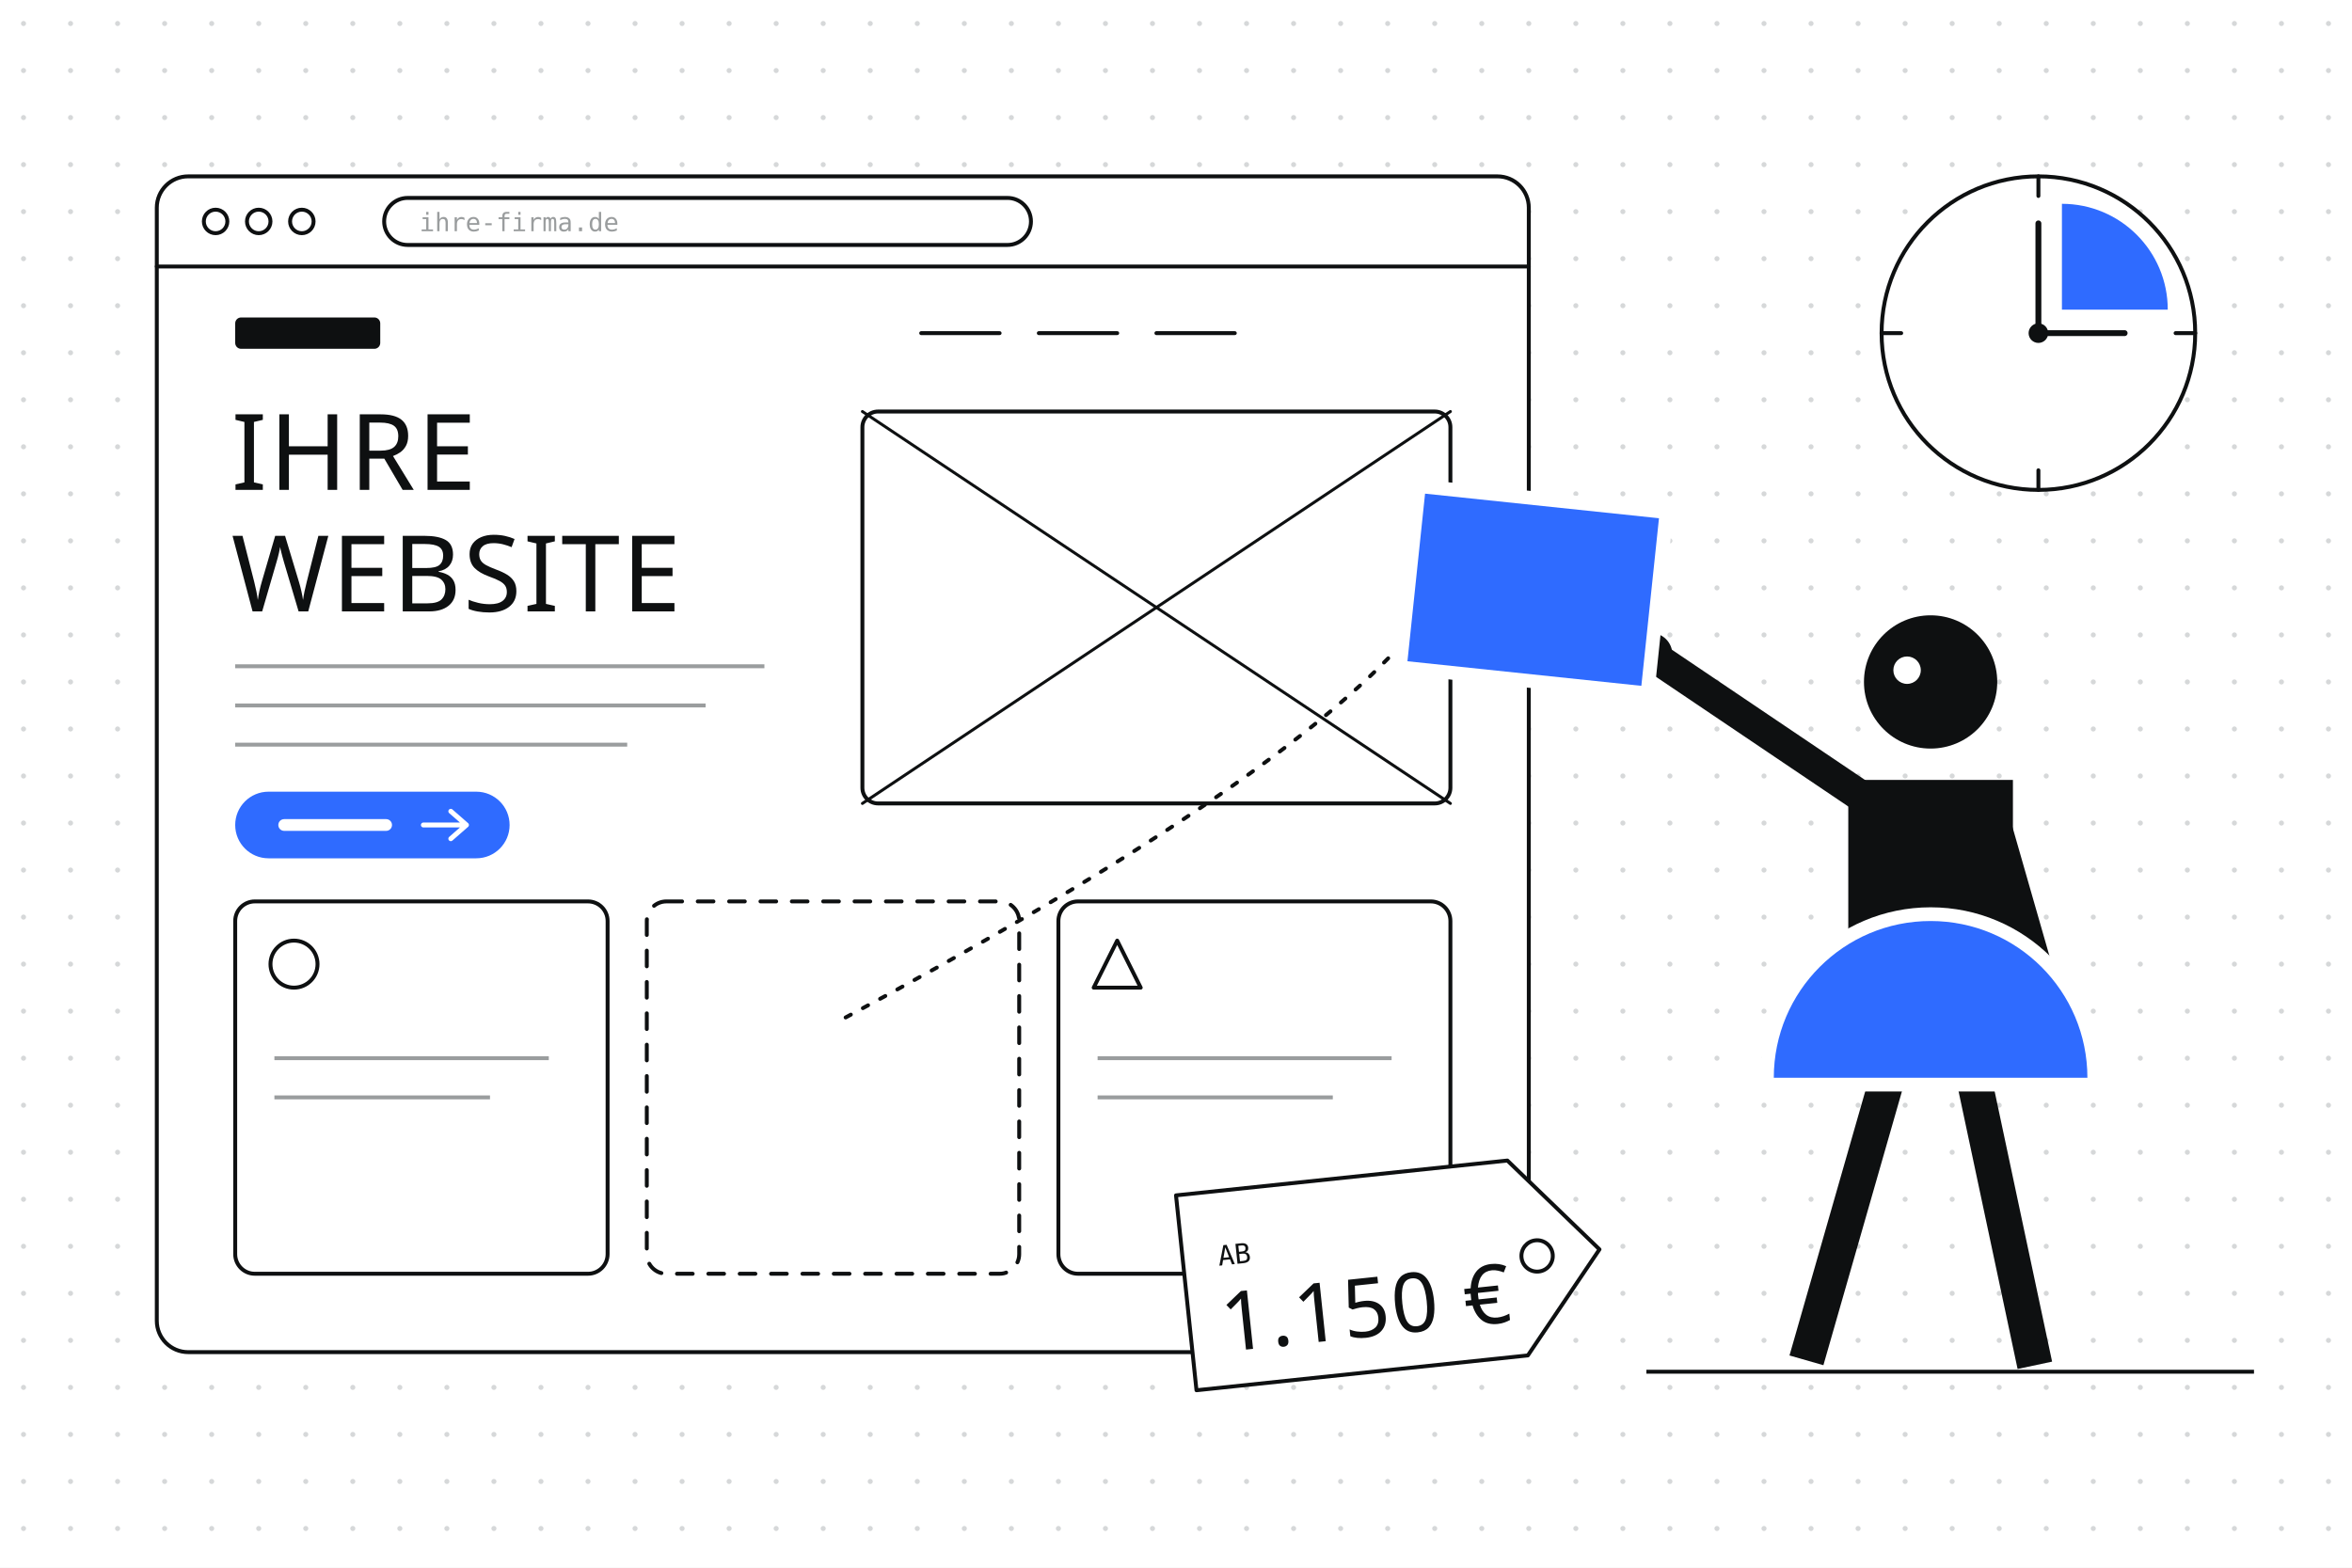
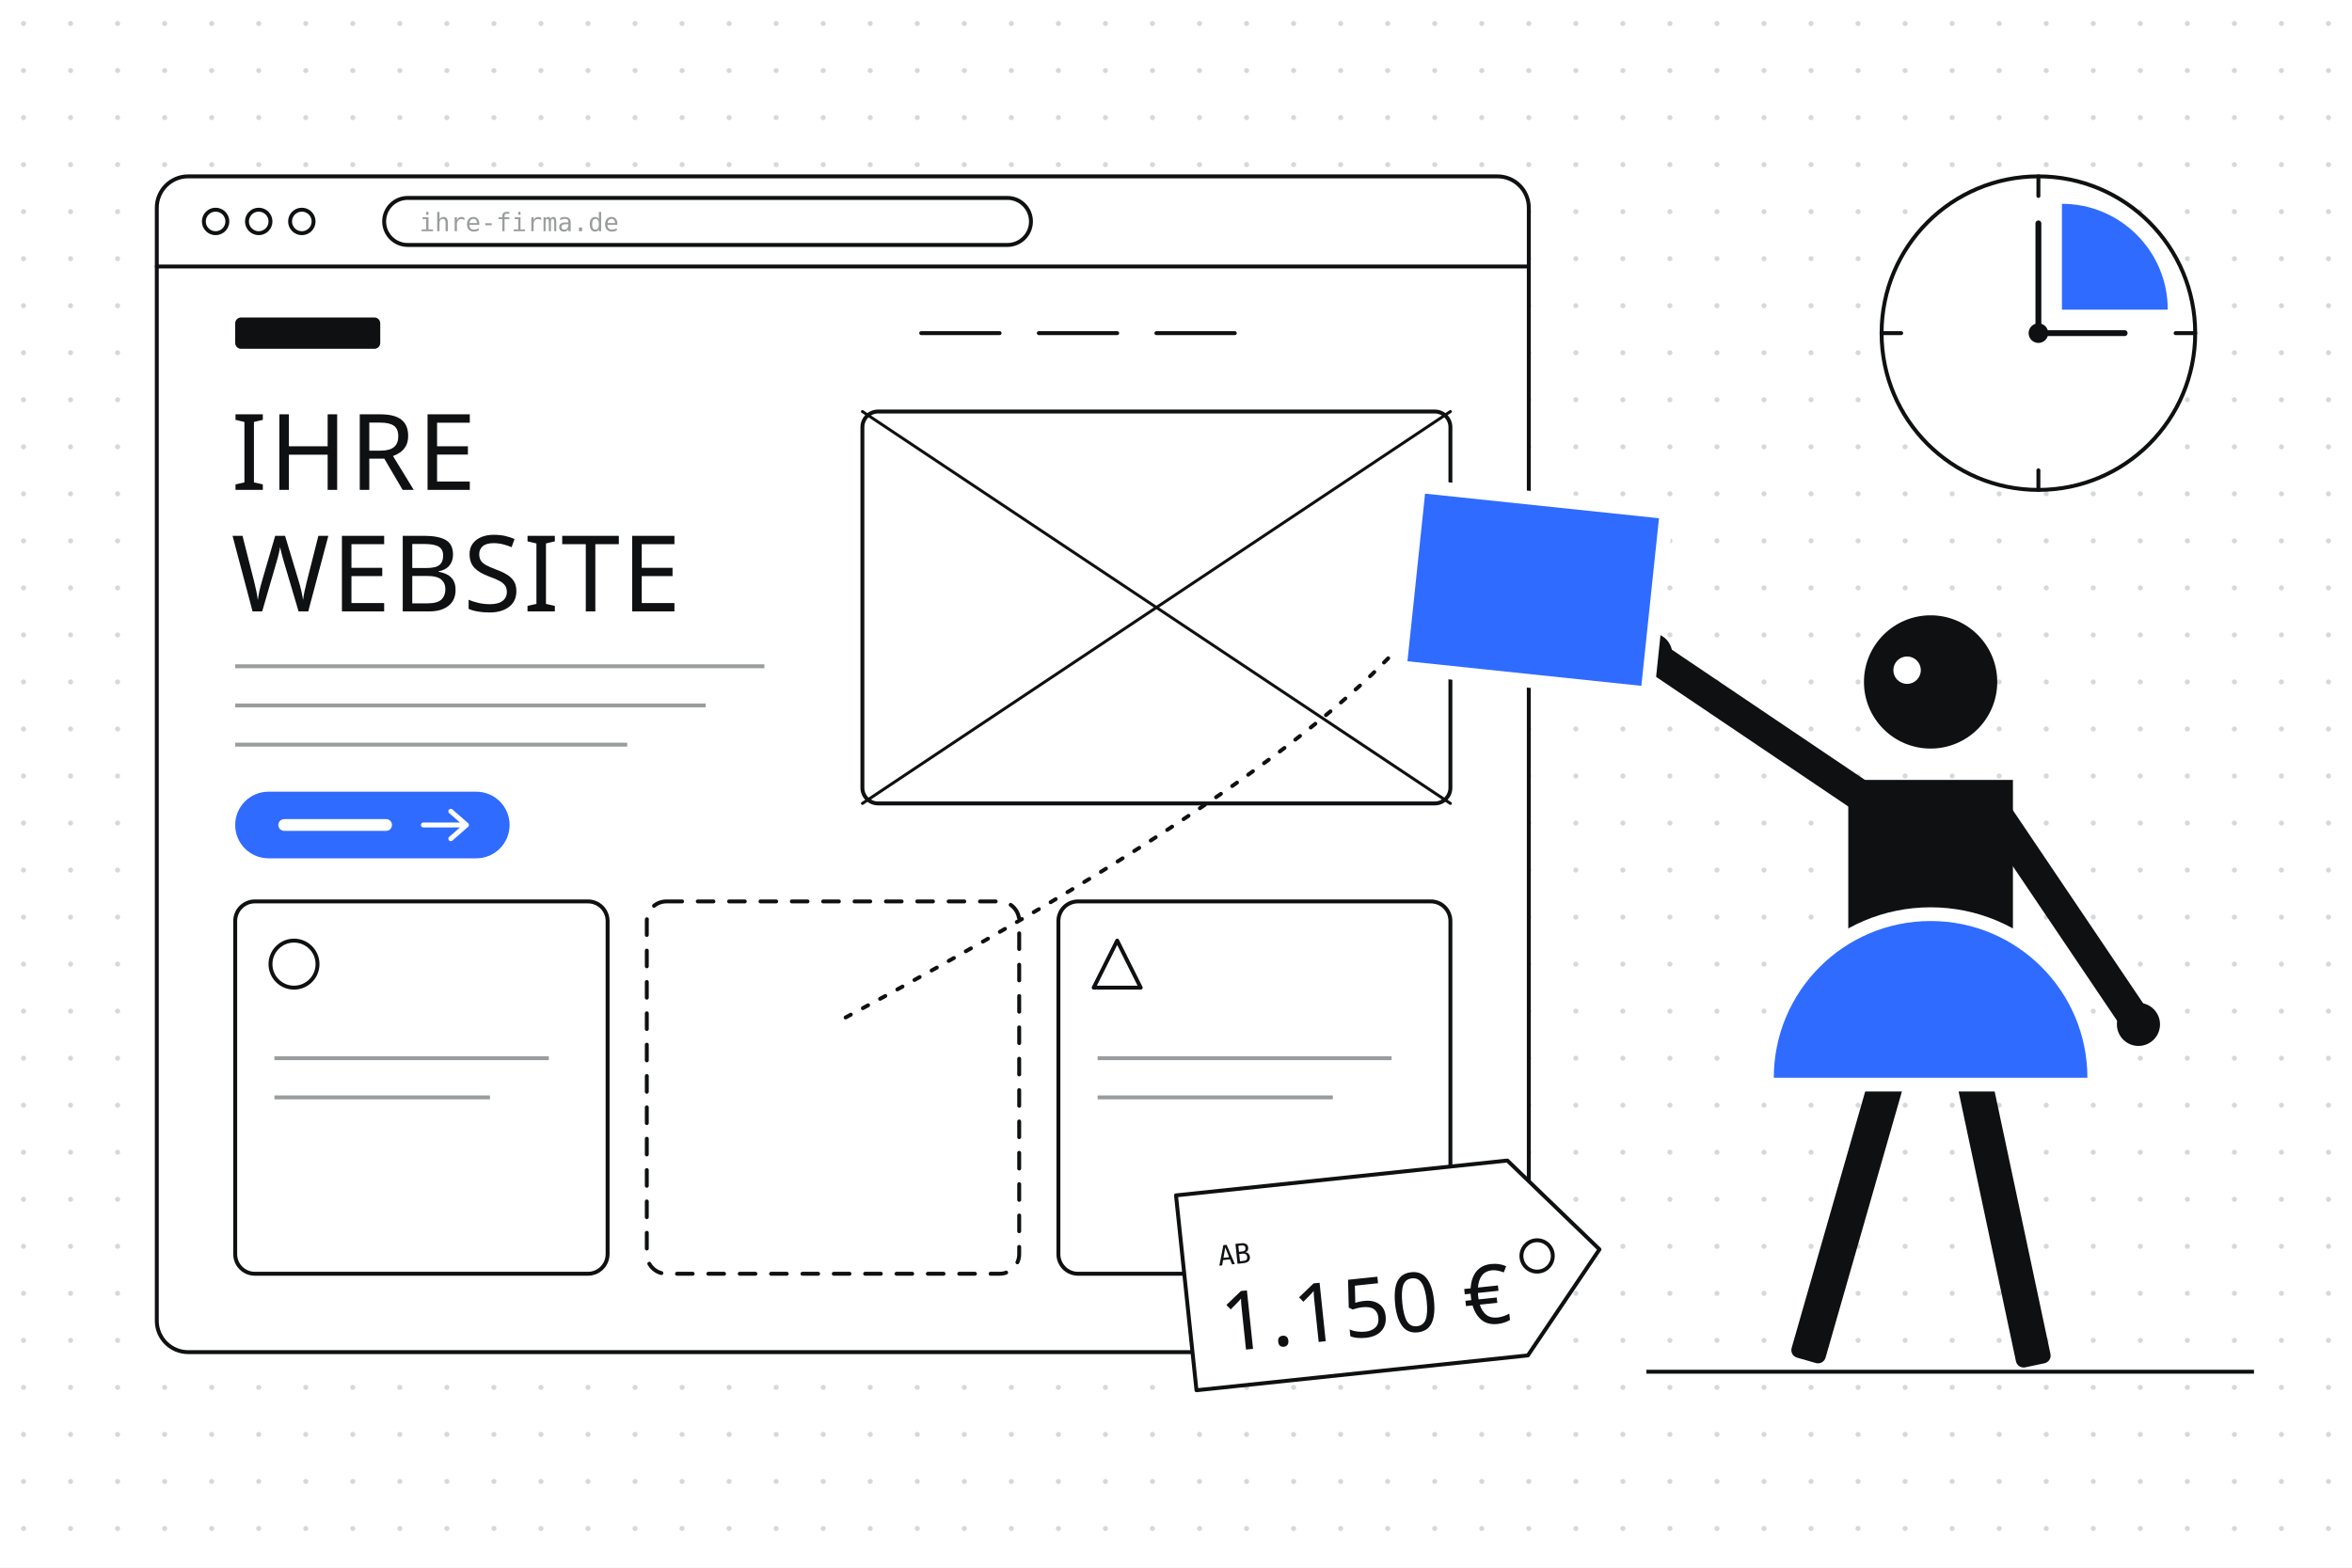
<svg xmlns="http://www.w3.org/2000/svg" viewBox="0 0 1200 800" width="1200" height="800">
  <defs>
    <pattern id="punkte" width="24" height="24" patternUnits="userSpaceOnUse">
      <circle cx="12" cy="12" r="1.3" fill="#d6d8d9" />
    </pattern>
  </defs>
  <rect width="1200" height="800" fill="#fff" />
  <rect width="1200" height="800" fill="url(#punkte)" />
  <g fill="none" stroke="#0e1011" stroke-width="2" stroke-linecap="round" stroke-linejoin="round">
    <rect x="80" y="90" width="700" height="600" rx="16" fill="#fff" />
    <line x1="80" y1="136" x2="780" y2="136" />
    <circle cx="110" cy="113" r="6" />
    <circle cx="132" cy="113" r="6" />
    <circle cx="154" cy="113" r="6" />
    <rect x="196" y="101" width="330" height="24" rx="12" />
    <line x1="470" y1="170" x2="510" y2="170" />
    <line x1="530" y1="170" x2="570" y2="170" />
    <line x1="590" y1="170" x2="630" y2="170" />
    <rect x="440" y="210" width="300" height="200" rx="8" />
    <line x1="440" y1="210" x2="740" y2="410" stroke-width="1.5" />
    <line x1="740" y1="210" x2="440" y2="410" stroke-width="1.5" />
    <rect x="120" y="460" width="190" height="190" rx="10" />
    <rect x="330" y="460" width="190" height="190" rx="10" stroke-dasharray="8 8" />
    <rect x="540" y="460" width="200" height="190" rx="10" />
    <circle cx="150" cy="492" r="12" />
    <path d="M558 504 L582 504 L570 480 Z" />
  </g>
  <g stroke="#9a9d9e" stroke-width="2">
    <line x1="120" y1="340" x2="390" y2="340" />
    <line x1="120" y1="360" x2="360" y2="360" />
    <line x1="120" y1="380" x2="320" y2="380" />
    <line x1="140" y1="540" x2="280" y2="540" />
    <line x1="140" y1="560" x2="250" y2="560" />
    <line x1="560" y1="540" x2="710" y2="540" />
    <line x1="560" y1="560" x2="680" y2="560" />
  </g>
  <rect x="120" y="162" width="74" height="16" rx="3" fill="#0e1011" />
  <text x="214" y="118" font-family="JetBrains Mono, monospace" font-size="13" fill="#9a9d9e">ihre-firma.de</text>
  <text x="118" y="250" font-family="Anton, Impact, sans-serif" font-size="54" fill="#0e1011" letter-spacing="1">IHRE</text>
  <text x="118" y="312" font-family="Anton, Impact, sans-serif" font-size="54" fill="#0e1011" letter-spacing="1">WEBSITE</text>
  <rect x="120" y="404" width="140" height="34" rx="17" fill="#2f6bff" />
  <rect x="142" y="418" width="58" height="6" rx="3" fill="#fff" />
  <path d="M216 421 h22 m-8 -7 l8 7 l-8 7" fill="none" stroke="#fff" stroke-width="2.5" stroke-linecap="round" stroke-linejoin="round" />
  <g transform="translate(1040 170)">
    <circle r="80" fill="#fff" stroke="#0e1011" stroke-width="2" />
    <path d="M12 -12 L12 -66 A54 54 0 0 1 66 -12 Z" fill="#2f6bff" />
    <g stroke="#0e1011" stroke-width="2" stroke-linecap="round">
      <line x1="0" y1="-80" x2="0" y2="-70" />
      <line x1="80" y1="0" x2="70" y2="0" />
      <line x1="0" y1="80" x2="0" y2="70" />
      <line x1="-80" y1="0" x2="-70" y2="0" />
      <line x1="0" y1="0" x2="0" y2="-56" stroke-width="3" />
      <line x1="0" y1="0" x2="44" y2="0" stroke-width="3" />
    </g>
    <circle r="5" fill="#0e1011" />
  </g>
  <g transform="translate(600 610) rotate(-6)">
    <path d="M0 0 H170 L212 50 L170 100 H0 Z" fill="#fff" stroke="#0e1011" stroke-width="2" stroke-linejoin="round" />
    <circle cx="180" cy="50" r="8" fill="none" stroke="#0e1011" stroke-width="2" />
    <text x="18" y="38" font-family="JetBrains Mono, monospace" font-size="14" fill="#0e1011">AB</text>
    <text x="16" y="82" font-family="Anton, Impact, sans-serif" font-size="42" fill="#0e1011" letter-spacing="1">1.150 €</text>
  </g>
  <line x1="840" y1="700" x2="1150" y2="700" stroke="#0e1011" stroke-width="2" />
  <g transform="translate(985 700) scale(1.0)">
    <g transform="translate(-22 -150) rotate(16)">
-       <rect x="-9.0" y="0" width="18" height="150" fill="#0e1011" />
+       <rect x="-9.0" y="0" width="18" height="150" rx="4" fill="#0e1011" />
    </g>
    <g transform="translate(22 -150) rotate(-12)">
-       <rect x="-9.0" y="0" width="18" height="150" fill="#0e1011" />
+       <rect x="-9.0" y="0" width="18" height="150" rx="4" fill="#0e1011" />
    </g>
    <rect x="-42" y="-302" width="84" height="96" fill="#0e1011" />
    <g transform="translate(-30 -290) rotate(124)">
      <rect x="-8.0" y="0" width="16" height="132" fill="#0e1011" />
      <circle cx="0" cy="136" r="11" fill="#0e1011" />
    </g>
-     <g transform="translate(30 -290) rotate(-16)">
+     <g transform="translate(30 -290) rotate(-34)">
      <rect x="-8.0" y="0" width="16" height="132" fill="#0e1011" />
      <circle cx="0" cy="136" r="11" fill="#0e1011" />
    </g>
    <path d="M-80 -150 A80 80 0 0 1 80 -150 Z" fill="#2f6bff" stroke="#fff" stroke-width="14" paint-order="stroke" />
    <circle cx="0" cy="-352" r="34" fill="#0e1011" />
    <circle cx="-12" cy="-358" r="7" fill="#fff" />
  </g>
  <rect x="722.251" y="257.95" width="120" height="86" fill="#2f6bff" stroke="#fff" stroke-width="14" paint-order="stroke" transform="rotate(6 782.2509 300.9498)" />
  <path d="M708.251 335.95 Q637.251 408.95 430 520" fill="none" stroke="#0e1011" stroke-width="2" stroke-dasharray="3 7" stroke-linecap="round" />
</svg>
